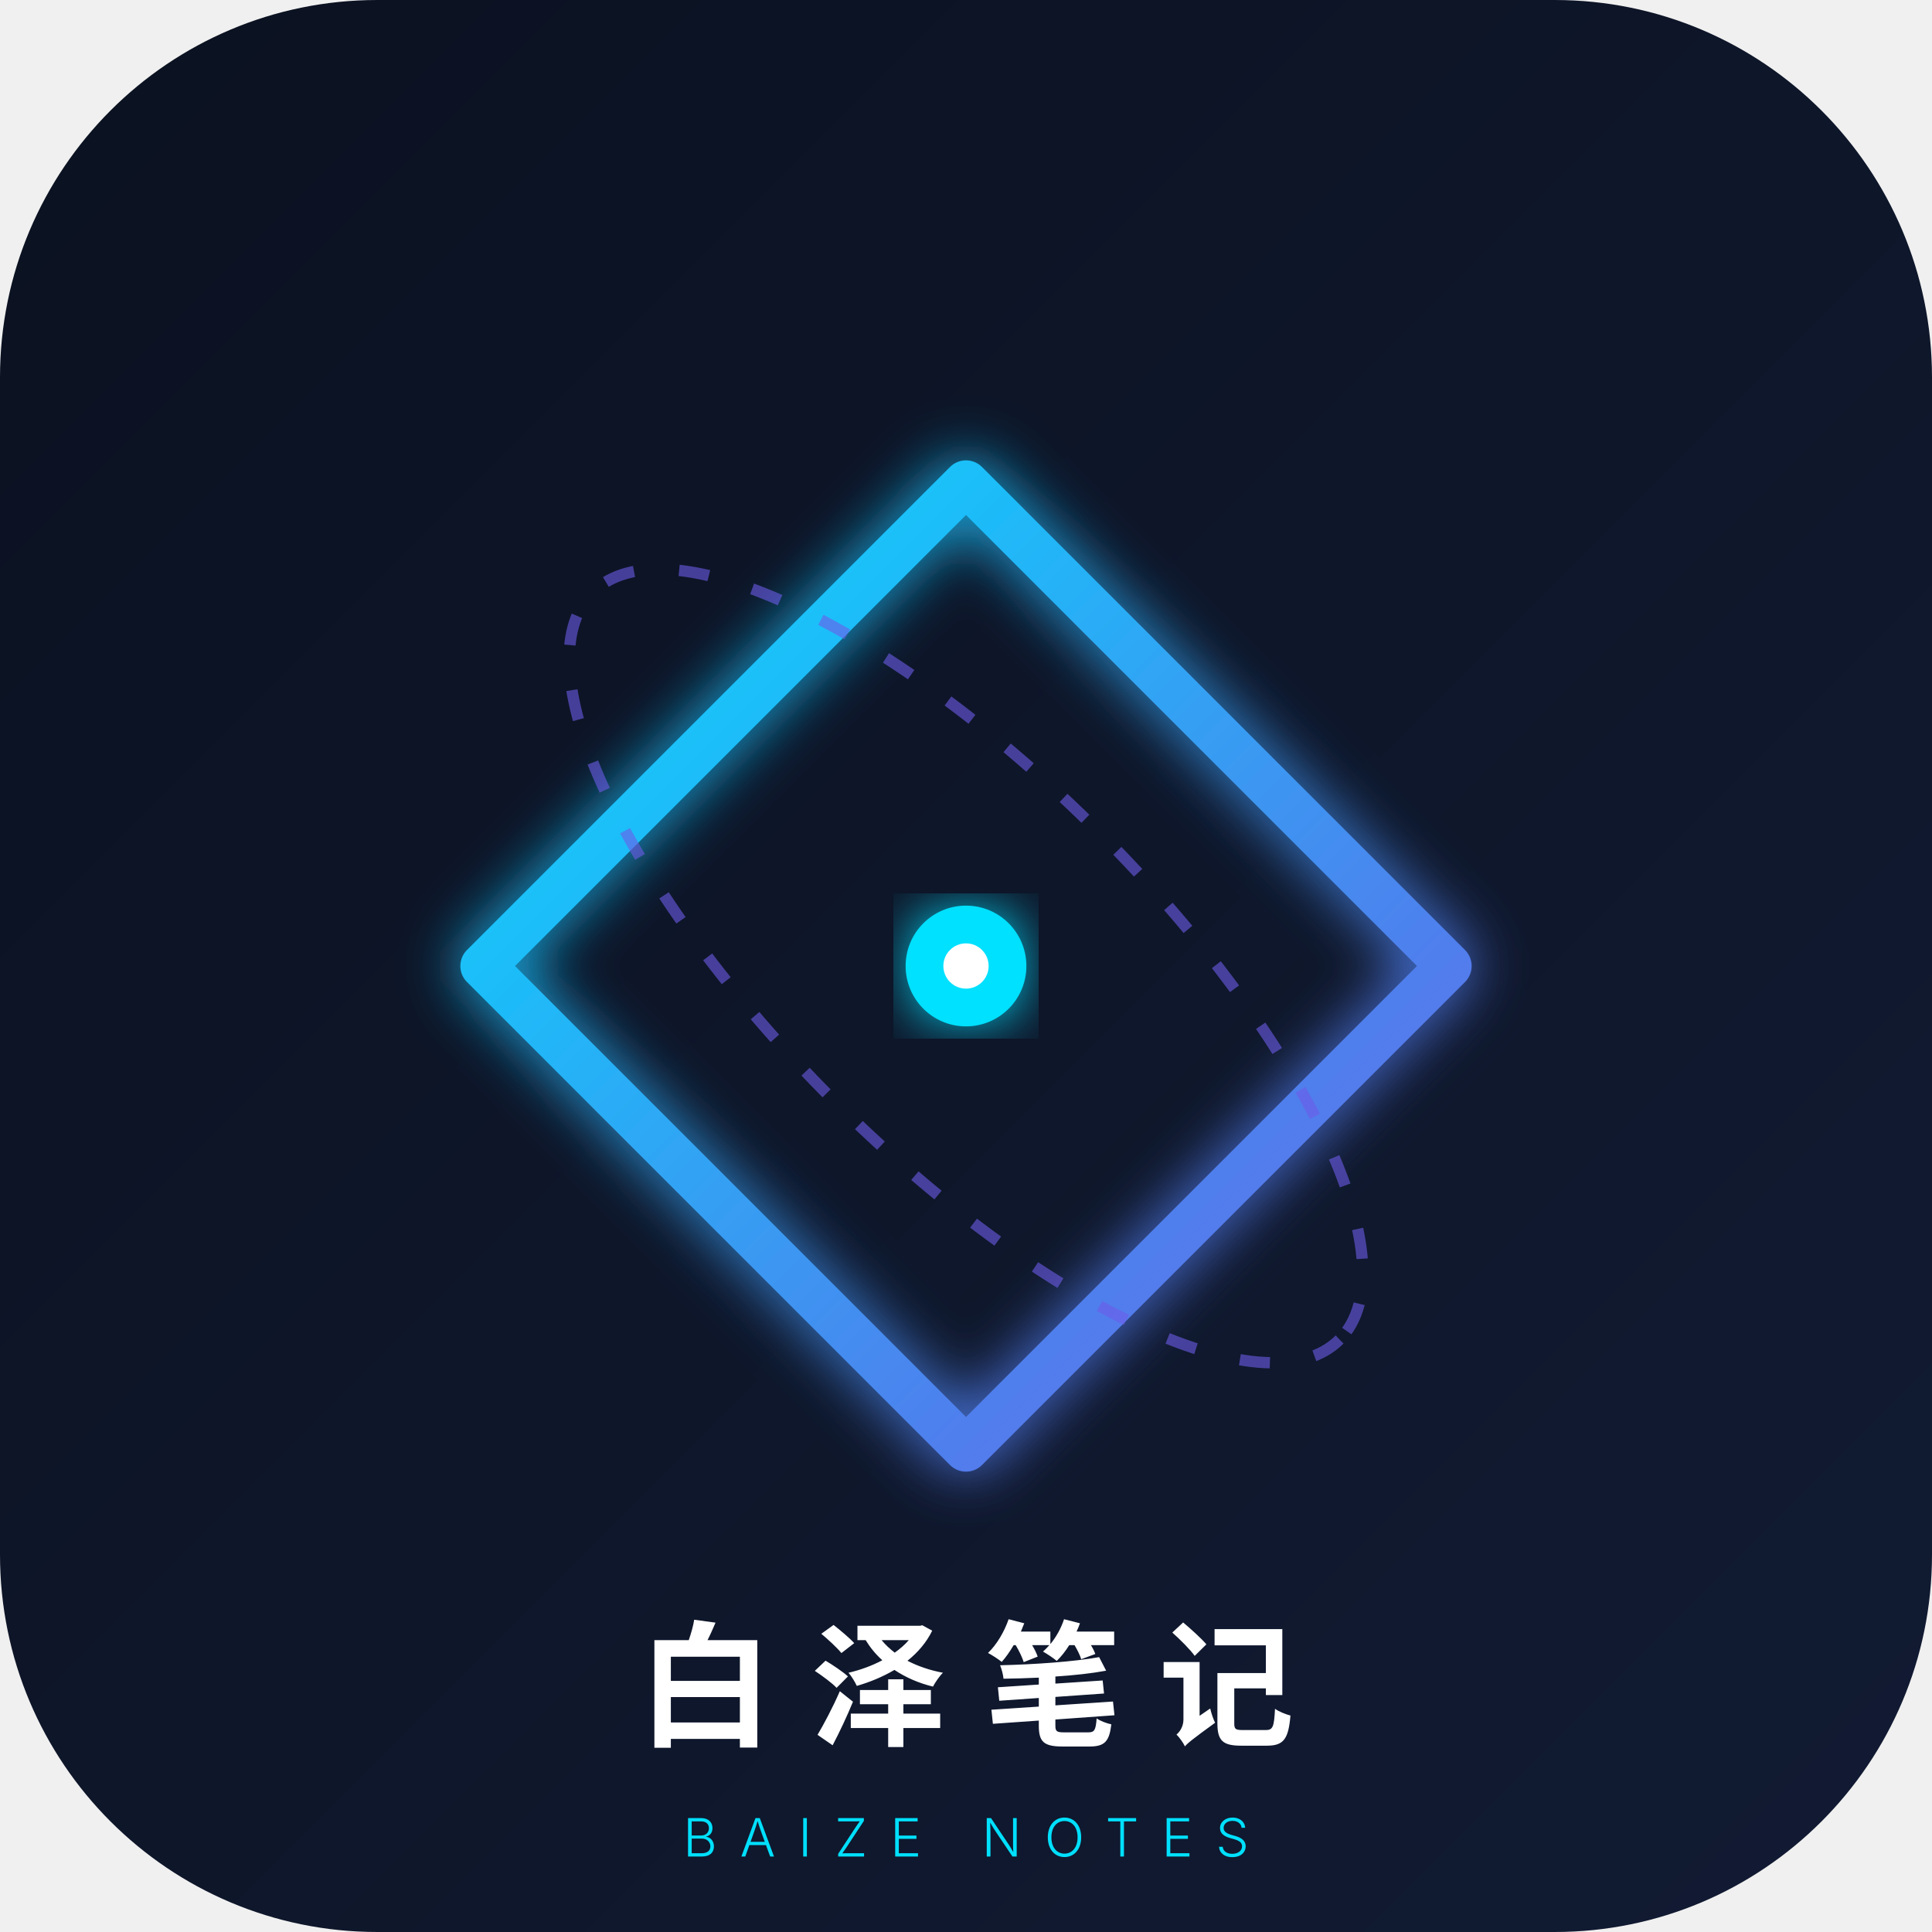
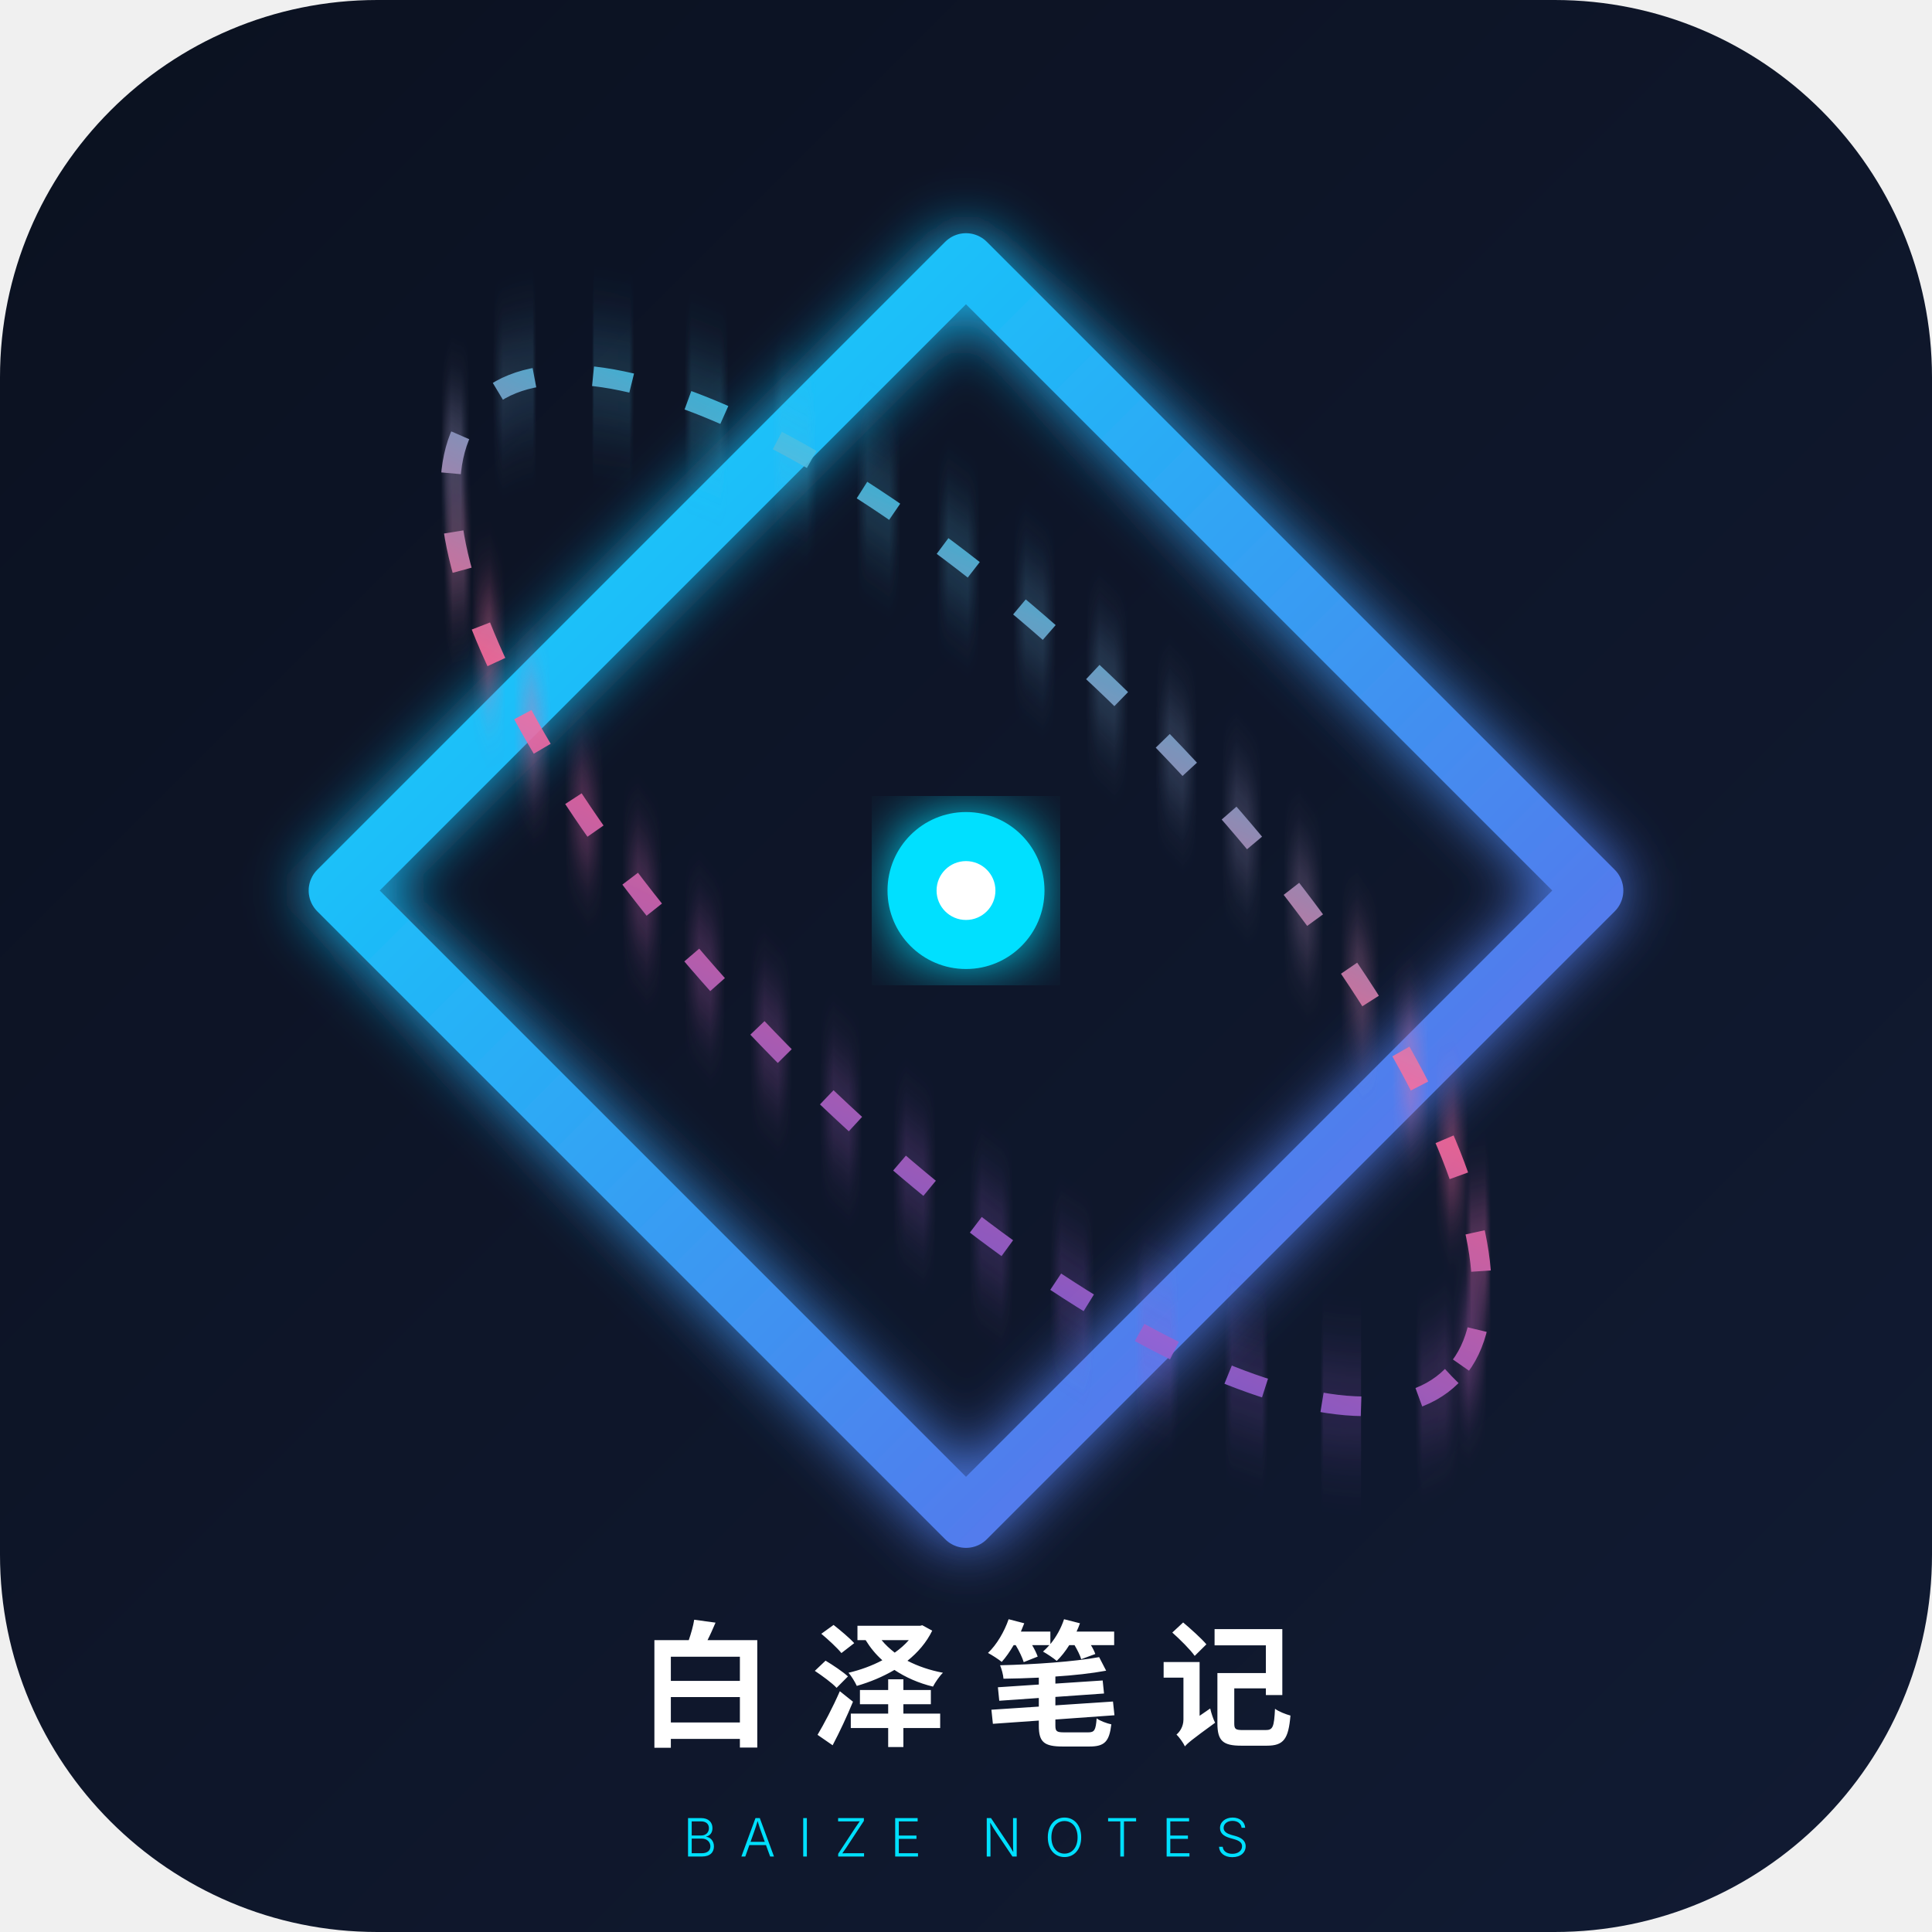
<svg xmlns="http://www.w3.org/2000/svg" viewBox="0 0 512 512" width="512" height="512">
  <defs>
    <linearGradient id="bg" x1="0%" y1="0%" x2="100%" y2="100%">
      <stop offset="0%" style="stop-color:#0B1120" />
      <stop offset="100%" style="stop-color:#111B33" />
    </linearGradient>
    <linearGradient id="accent" x1="0%" y1="0%" x2="100%" y2="100%">
      <stop offset="0%" style="stop-color:#00E0FF" />
+       <stop offset="100%" style="stop-color:#6C5CE7" />
+     </linearGradient>
+     <linearGradient id="orbit_gradient" x1="0%" y1="0%" x2="100%" y2="100%">
+       <stop offset="0%" style="stop-color:#00E0FF" />
+       <stop offset="50%" style="stop-color:#FF6B9D" />
      <stop offset="100%" style="stop-color:#6C5CE7" />
    </linearGradient>
    <filter id="glow">
      <feGaussianBlur stdDeviation="8" result="blur" />
      <feMerge>
        <feMergeNode in="blur" />
        <feMergeNode in="SourceGraphic" />
      </feMerge>
    </filter>
  </defs>
  <rect width="512" height="512" rx="100" fill="url(#bg)" />
-   <path d="M256 128 L384 256 L256 384 L128 256 Z" fill="none" stroke="url(#accent)" stroke-width="12" stroke-linejoin="round" filter="url(#glow)" />
-   <circle cx="256" cy="256" r="16" fill="#00E0FF" filter="url(#glow)" />
-   <circle cx="256" cy="256" r="6" fill="#FFFFFF" />
-   <ellipse cx="256" cy="256" rx="140" ry="50" fill="none" stroke="#6C5CE7" stroke-width="3" stroke-dasharray="8 12" opacity="0.6" transform="rotate(45 256 256)" />
+   <path d="M256 69.6 L422.4 236 L256 402.4 L89.6 236 Z" fill="none" stroke="url(#accent)" stroke-width="15.6" stroke-linejoin="round" filter="url(#glow)" />
+   <circle cx="256" cy="236" r="20.8" fill="#00E0FF" filter="url(#glow)" />
+   <circle cx="256" cy="236" r="7.8" fill="#FFFFFF" />
+   <ellipse cx="256" cy="236" rx="182" ry="65" fill="none" stroke="url(#orbit_gradient)" stroke-width="5.2" stroke-dasharray="10.4 15.6" opacity="0.9" transform="rotate(45 256 236)" filter="url(#glow)" />
  <text x="256" y="460" font-family="'Inter','Segoe UI',sans-serif" font-size="36" font-weight="700" fill="#FFFFFF" text-anchor="middle" letter-spacing="10">白泽笔记</text>
  <text x="256" y="492" font-family="'Inter','Segoe UI',sans-serif" font-size="14" font-weight="300" fill="#00E0FF" text-anchor="middle" letter-spacing="6">BAIZE NOTES</text>
</svg>
